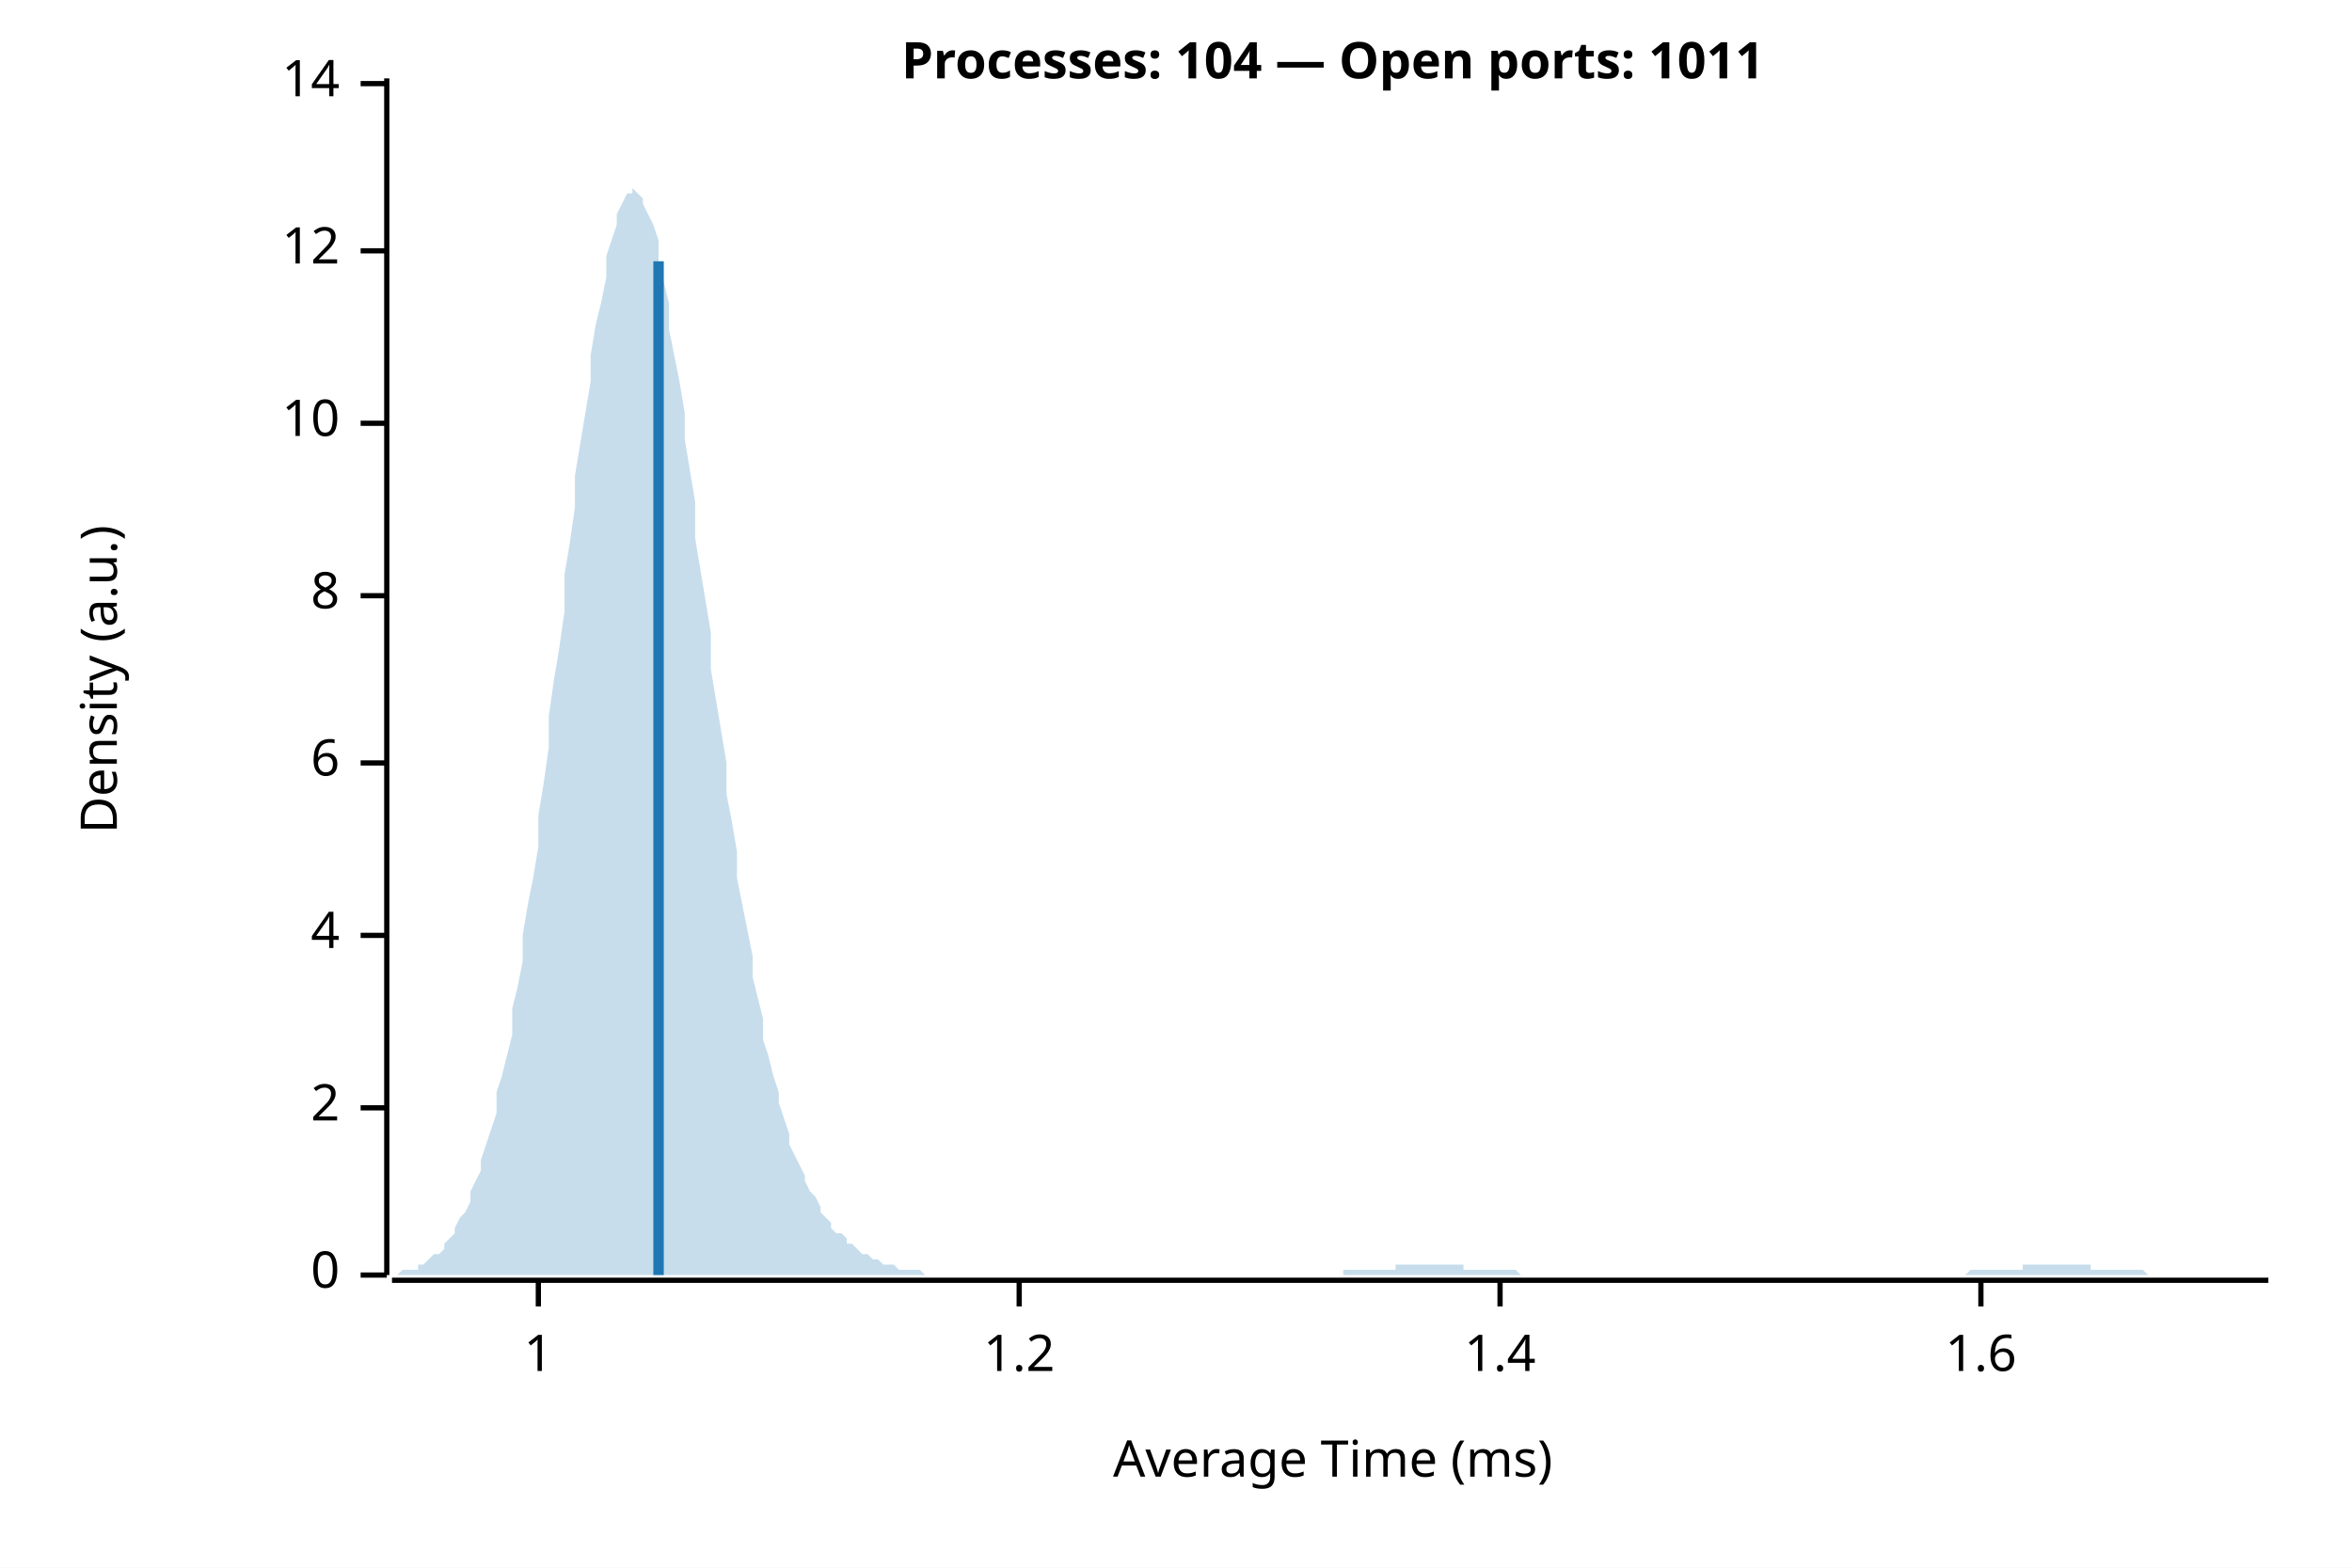
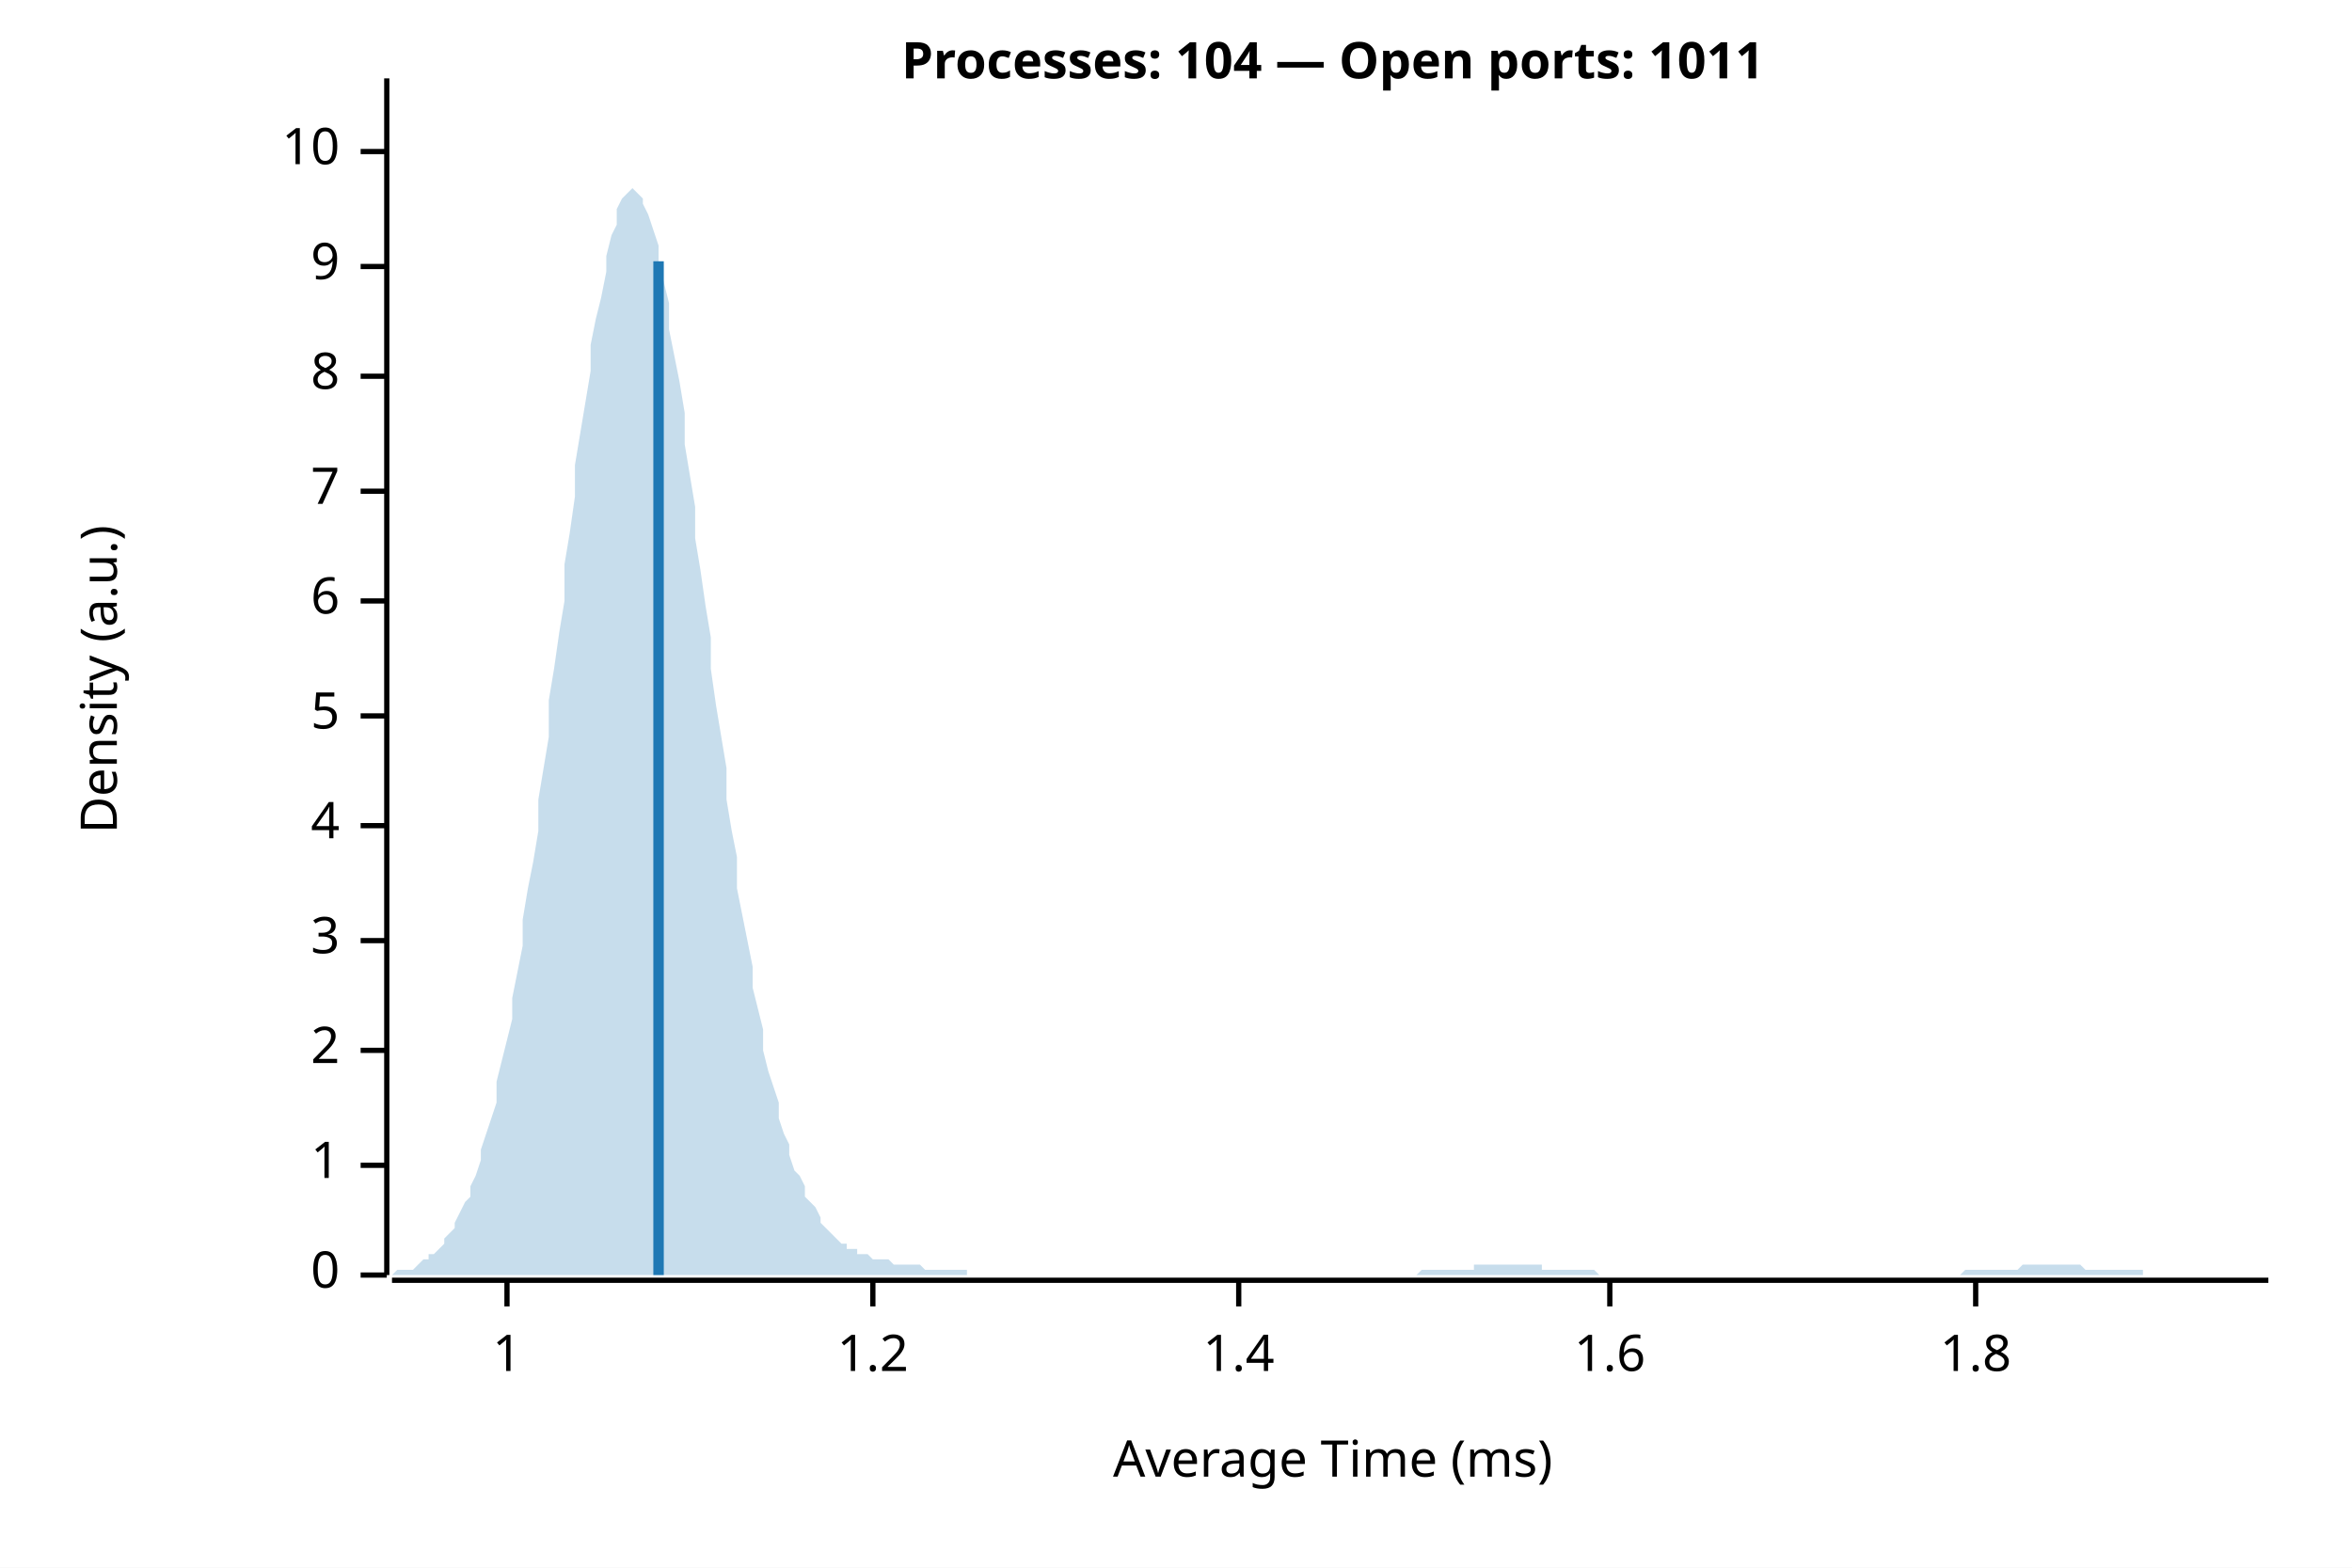
<svg xmlns="http://www.w3.org/2000/svg" width="450" height="300" viewBox="0 0 450 300">
  <rect width="100%" height="100%" fill="white" />
  <text x="255" y="15" font-weight="bold" text-anchor="middle" font-family="sans-serif" font-size="9.677" opacity="1" fill="#000000">Processes: 104 — Open ports: 1011</text>
  <text x="15" y="130" dy="0.76em" text-anchor="middle" font-family="sans-serif" font-size="9.677" opacity="1" fill="#000000" transform="rotate(270, 15, 130)">
Density (a.u.)
</text>
  <text x="255" y="285" dy="-0.5ex" text-anchor="middle" font-family="sans-serif" font-size="9.677" opacity="1" fill="#000000">
Average Time (ms)
</text>
  <polyline fill="none" opacity="1" stroke="#000000" stroke-width="1" points="74,15 74,244 " />
  <text x="65" y="244" dy="0.5ex" text-anchor="end" font-family="sans-serif" font-size="9.677" opacity="1" fill="#000000">
0
</text>
  <polyline fill="none" opacity="1" stroke="#000000" stroke-width="1" points="69,244 74,244 " />
-   <text x="65" y="212" dy="0.5ex" text-anchor="end" font-family="sans-serif" font-size="9.677" opacity="1" fill="#000000">
+   <text x="65" y="223" dy="0.5ex" text-anchor="end" font-family="sans-serif" font-size="9.677" opacity="1" fill="#000000">
+ 1
+ </text>
+   <polyline fill="none" opacity="1" stroke="#000000" stroke-width="1" points="69,223 74,223 " />
+   <text x="65" y="201" dy="0.5ex" text-anchor="end" font-family="sans-serif" font-size="9.677" opacity="1" fill="#000000">
2
</text>
-   <polyline fill="none" opacity="1" stroke="#000000" stroke-width="1" points="69,212 74,212 " />
-   <text x="65" y="179" dy="0.5ex" text-anchor="end" font-family="sans-serif" font-size="9.677" opacity="1" fill="#000000">
+   <polyline fill="none" opacity="1" stroke="#000000" stroke-width="1" points="69,201 74,201 " />
+   <text x="65" y="180" dy="0.5ex" text-anchor="end" font-family="sans-serif" font-size="9.677" opacity="1" fill="#000000">
+ 3
+ </text>
+   <polyline fill="none" opacity="1" stroke="#000000" stroke-width="1" points="69,180 74,180 " />
+   <text x="65" y="158" dy="0.5ex" text-anchor="end" font-family="sans-serif" font-size="9.677" opacity="1" fill="#000000">
4
</text>
-   <polyline fill="none" opacity="1" stroke="#000000" stroke-width="1" points="69,179 74,179 " />
-   <text x="65" y="146" dy="0.5ex" text-anchor="end" font-family="sans-serif" font-size="9.677" opacity="1" fill="#000000">
+   <polyline fill="none" opacity="1" stroke="#000000" stroke-width="1" points="69,158 74,158 " />
+   <text x="65" y="137" dy="0.5ex" text-anchor="end" font-family="sans-serif" font-size="9.677" opacity="1" fill="#000000">
+ 5
+ </text>
+   <polyline fill="none" opacity="1" stroke="#000000" stroke-width="1" points="69,137 74,137 " />
+   <text x="65" y="115" dy="0.5ex" text-anchor="end" font-family="sans-serif" font-size="9.677" opacity="1" fill="#000000">
6
</text>
-   <polyline fill="none" opacity="1" stroke="#000000" stroke-width="1" points="69,146 74,146 " />
-   <text x="65" y="114" dy="0.5ex" text-anchor="end" font-family="sans-serif" font-size="9.677" opacity="1" fill="#000000">
+   <polyline fill="none" opacity="1" stroke="#000000" stroke-width="1" points="69,115 74,115 " />
+   <text x="65" y="94" dy="0.5ex" text-anchor="end" font-family="sans-serif" font-size="9.677" opacity="1" fill="#000000">
+ 7
+ </text>
+   <polyline fill="none" opacity="1" stroke="#000000" stroke-width="1" points="69,94 74,94 " />
+   <text x="65" y="72" dy="0.5ex" text-anchor="end" font-family="sans-serif" font-size="9.677" opacity="1" fill="#000000">
8
</text>
-   <polyline fill="none" opacity="1" stroke="#000000" stroke-width="1" points="69,114 74,114 " />
-   <text x="65" y="81" dy="0.5ex" text-anchor="end" font-family="sans-serif" font-size="9.677" opacity="1" fill="#000000">
+   <polyline fill="none" opacity="1" stroke="#000000" stroke-width="1" points="69,72 74,72 " />
+   <text x="65" y="51" dy="0.5ex" text-anchor="end" font-family="sans-serif" font-size="9.677" opacity="1" fill="#000000">
+ 9
+ </text>
+   <polyline fill="none" opacity="1" stroke="#000000" stroke-width="1" points="69,51 74,51 " />
+   <text x="65" y="29" dy="0.5ex" text-anchor="end" font-family="sans-serif" font-size="9.677" opacity="1" fill="#000000">
10
</text>
-   <polyline fill="none" opacity="1" stroke="#000000" stroke-width="1" points="69,81 74,81 " />
-   <text x="65" y="48" dy="0.5ex" text-anchor="end" font-family="sans-serif" font-size="9.677" opacity="1" fill="#000000">
- 12
- </text>
-   <polyline fill="none" opacity="1" stroke="#000000" stroke-width="1" points="69,48 74,48 " />
-   <text x="65" y="16" dy="0.5ex" text-anchor="end" font-family="sans-serif" font-size="9.677" opacity="1" fill="#000000">
- 14
- </text>
-   <polyline fill="none" opacity="1" stroke="#000000" stroke-width="1" points="69,16 74,16 " />
+   <polyline fill="none" opacity="1" stroke="#000000" stroke-width="1" points="69,29 74,29 " />
  <polyline fill="none" opacity="1" stroke="#000000" stroke-width="1" points="75,245 434,245 " />
-   <text x="103" y="255" dy="0.76em" text-anchor="middle" font-family="sans-serif" font-size="9.677" opacity="1" fill="#000000">
+   <text x="97" y="255" dy="0.76em" text-anchor="middle" font-family="sans-serif" font-size="9.677" opacity="1" fill="#000000">
1
</text>
-   <polyline fill="none" opacity="1" stroke="#000000" stroke-width="1" points="103,245 103,250 " />
-   <text x="195" y="255" dy="0.76em" text-anchor="middle" font-family="sans-serif" font-size="9.677" opacity="1" fill="#000000">
+   <polyline fill="none" opacity="1" stroke="#000000" stroke-width="1" points="97,245 97,250 " />
+   <text x="167" y="255" dy="0.76em" text-anchor="middle" font-family="sans-serif" font-size="9.677" opacity="1" fill="#000000">
1.2
</text>
-   <polyline fill="none" opacity="1" stroke="#000000" stroke-width="1" points="195,245 195,250 " />
-   <text x="287" y="255" dy="0.76em" text-anchor="middle" font-family="sans-serif" font-size="9.677" opacity="1" fill="#000000">
+   <polyline fill="none" opacity="1" stroke="#000000" stroke-width="1" points="167,245 167,250 " />
+   <text x="237" y="255" dy="0.76em" text-anchor="middle" font-family="sans-serif" font-size="9.677" opacity="1" fill="#000000">
1.4
</text>
-   <polyline fill="none" opacity="1" stroke="#000000" stroke-width="1" points="287,245 287,250 " />
-   <text x="379" y="255" dy="0.76em" text-anchor="middle" font-family="sans-serif" font-size="9.677" opacity="1" fill="#000000">
+   <polyline fill="none" opacity="1" stroke="#000000" stroke-width="1" points="237,245 237,250 " />
+   <text x="308" y="255" dy="0.76em" text-anchor="middle" font-family="sans-serif" font-size="9.677" opacity="1" fill="#000000">
1.6
</text>
-   <polyline fill="none" opacity="1" stroke="#000000" stroke-width="1" points="379,245 379,250 " />
-   <polygon opacity="0.25" fill="#1F78B4" points="75,244 75,244 76,244 77,243 77,243 78,243 79,243 80,243 80,242 81,242 82,241 82,241 83,240 84,240 85,239 85,238 86,237 87,236 87,235 88,233 89,232 90,230 90,228 91,226 92,224 92,222 93,219 94,216 95,213 95,209 96,206 97,202 98,198 98,193 99,189 100,184 100,179 101,173 102,168 103,162 103,156 104,150 105,143 105,137 106,130 107,124 108,117 108,110 109,104 110,97 110,91 111,85 112,79 113,73 113,68 114,62 115,58 116,53 116,49 117,46 118,43 118,41 119,39 120,37 121,37 121,36 122,37 123,38 123,39 124,41 125,43 126,46 126,50 127,54 128,58 128,63 129,68 130,73 131,79 131,84 132,90 133,96 133,103 134,109 135,115 136,121 136,128 137,134 138,140 139,146 139,152 140,157 141,163 141,168 142,173 143,178 144,183 144,187 145,191 146,195 146,199 147,202 148,206 149,209 149,211 150,214 151,217 151,219 152,221 153,223 154,225 154,226 155,228 156,229 157,231 157,232 158,233 159,234 159,235 160,236 161,236 162,237 162,238 163,238 164,239 164,239 165,240 166,240 167,241 167,241 168,241 169,242 169,242 170,242 171,242 172,243 172,243 173,243 174,243 175,243 175,243 176,243 177,244 177,244 178,244 179,244 180,244 180,244 181,244 182,244 182,244 183,244 184,244 185,244 185,244 186,244 187,244 187,244 188,244 189,244 190,244 190,244 191,244 192,244 192,244 193,244 194,244 195,244 195,244 196,244 197,244 198,244 198,244 199,244 200,244 200,244 201,244 202,244 203,244 203,244 204,244 205,244 205,244 206,244 207,244 208,244 208,244 209,244 210,244 210,244 211,244 212,244 213,244 213,244 214,244 215,244 216,244 216,244 217,244 218,244 218,244 219,244 220,244 221,244 221,244 222,244 223,244 223,244 224,244 225,244 226,244 226,244 227,244 228,244 228,244 229,244 230,244 231,244 231,244 232,244 233,244 233,244 234,244 235,244 236,244 236,244 237,244 238,244 239,244 239,244 240,244 241,244 241,244 242,244 243,244 244,244 244,244 245,244 246,244 246,244 247,244 248,244 249,244 249,244 250,244 251,244 251,244 252,244 253,244 254,244 254,244 255,244 256,244 257,244 257,243 258,243 259,243 259,243 260,243 261,243 262,243 262,243 263,243 264,243 264,243 265,243 266,243 267,243 267,242 268,242 269,242 269,242 270,242 271,242 272,242 272,242 273,242 274,242 275,242 275,242 276,242 277,242 277,242 278,242 279,242 280,242 280,243 281,243 282,243 282,243 283,243 284,243 285,243 285,243 286,243 287,243 287,243 288,243 289,243 290,243 290,243 291,244 292,244 292,244 293,244 294,244 295,244 295,244 296,244 297,244 298,244 298,244 299,244 300,244 300,244 301,244 302,244 303,244 303,244 304,244 305,244 305,244 306,244 307,244 308,244 308,244 309,244 310,244 310,244 311,244 312,244 313,244 313,244 314,244 315,244 316,244 316,244 317,244 318,244 318,244 319,244 320,244 321,244 321,244 322,244 323,244 323,244 324,244 325,244 326,244 326,244 327,244 328,244 328,244 329,244 330,244 331,244 331,244 332,244 333,244 333,244 334,244 335,244 336,244 336,244 337,244 338,244 339,244 339,244 340,244 341,244 341,244 342,244 343,244 344,244 344,244 345,244 346,244 346,244 347,244 348,244 349,244 349,244 350,244 351,244 351,244 352,244 353,244 354,244 354,244 355,244 356,244 357,244 357,244 358,244 359,244 359,244 360,244 361,244 362,244 362,244 363,244 364,244 364,244 365,244 366,244 367,244 367,244 368,244 369,244 369,244 370,244 371,244 372,244 372,244 373,244 374,244 375,244 375,244 376,244 377,243 377,243 378,243 379,243 380,243 380,243 381,243 382,243 382,243 383,243 384,243 385,243 385,243 386,243 387,243 387,242 388,242 389,242 390,242 390,242 391,242 392,242 392,242 393,242 394,242 395,242 395,242 396,242 397,242 398,242 398,242 399,242 400,242 400,243 401,243 402,243 403,243 403,243 404,243 405,243 405,243 406,243 407,243 408,243 408,243 409,243 410,243 410,243 411,244 412,244 413,244 413,244 414,244 415,244 416,244 416,244 417,244 418,244 418,244 419,244 420,244 421,244 421,244 422,244 423,244 423,244 424,244 425,244 426,244 426,244 427,244 428,244 428,244 429,244 430,244 431,244 431,244 432,244 433,244 434,244 434,244 75,244 " />
+   <polyline fill="none" opacity="1" stroke="#000000" stroke-width="1" points="308,245 308,250 " />
+   <text x="378" y="255" dy="0.76em" text-anchor="middle" font-family="sans-serif" font-size="9.677" opacity="1" fill="#000000">
+ 1.8
+ </text>
+   <polyline fill="none" opacity="1" stroke="#000000" stroke-width="1" points="378,245 378,250 " />
+   <polygon opacity="0.25" fill="#1F78B4" points="75,244 75,244 76,243 77,243 77,243 78,243 79,243 80,242 80,242 81,241 82,241 82,240 83,240 84,239 85,238 85,237 86,236 87,235 87,234 88,232 89,230 90,229 90,227 91,225 92,222 92,220 93,217 94,214 95,211 95,207 96,203 97,199 98,195 98,191 99,186 100,181 100,176 101,170 102,165 103,159 103,153 104,147 105,141 105,134 106,128 107,121 108,115 108,108 109,102 110,95 110,89 111,83 112,77 113,71 113,66 114,61 115,57 116,52 116,49 117,45 118,43 118,40 119,38 120,37 121,36 121,36 122,37 123,38 123,39 124,41 125,44 126,47 126,50 127,54 128,58 128,63 129,68 130,73 131,79 131,85 132,91 133,97 133,103 134,109 135,116 136,122 136,128 137,135 138,141 139,147 139,153 140,159 141,164 141,170 142,175 143,180 144,185 144,189 145,193 146,197 146,201 147,205 148,208 149,211 149,214 150,217 151,219 151,221 152,224 153,225 154,227 154,229 155,230 156,231 157,233 157,234 158,235 159,236 159,236 160,237 161,238 162,238 162,239 163,239 164,239 164,240 165,240 166,240 167,241 167,241 168,241 169,241 169,241 170,241 171,242 172,242 172,242 173,242 174,242 175,242 175,242 176,242 177,243 177,243 178,243 179,243 180,243 180,243 181,243 182,243 182,243 183,243 184,243 185,243 185,244 186,244 187,244 187,244 188,244 189,244 190,244 190,244 191,244 192,244 192,244 193,244 194,244 195,244 195,244 196,244 197,244 198,244 198,244 199,244 200,244 200,244 201,244 202,244 203,244 203,244 204,244 205,244 205,244 206,244 207,244 208,244 208,244 209,244 210,244 210,244 211,244 212,244 213,244 213,244 214,244 215,244 216,244 216,244 217,244 218,244 218,244 219,244 220,244 221,244 221,244 222,244 223,244 223,244 224,244 225,244 226,244 226,244 227,244 228,244 228,244 229,244 230,244 231,244 231,244 232,244 233,244 233,244 234,244 235,244 236,244 236,244 237,244 238,244 239,244 239,244 240,244 241,244 241,244 242,244 243,244 244,244 244,244 245,244 246,244 246,244 247,244 248,244 249,244 249,244 250,244 251,244 251,244 252,244 253,244 254,244 254,244 255,244 256,244 257,244 257,244 258,244 259,244 259,244 260,244 261,244 262,244 262,244 263,244 264,244 264,244 265,244 266,244 267,244 267,244 268,244 269,244 269,244 270,244 271,244 272,243 272,243 273,243 274,243 275,243 275,243 276,243 277,243 277,243 278,243 279,243 280,243 280,243 281,243 282,243 282,242 283,242 284,242 285,242 285,242 286,242 287,242 287,242 288,242 289,242 290,242 290,242 291,242 292,242 292,242 293,242 294,242 295,242 295,243 296,243 297,243 298,243 298,243 299,243 300,243 300,243 301,243 302,243 303,243 303,243 304,243 305,243 305,243 306,244 307,244 308,244 308,244 309,244 310,244 310,244 311,244 312,244 313,244 313,244 314,244 315,244 316,244 316,244 317,244 318,244 318,244 319,244 320,244 321,244 321,244 322,244 323,244 323,244 324,244 325,244 326,244 326,244 327,244 328,244 328,244 329,244 330,244 331,244 331,244 332,244 333,244 333,244 334,244 335,244 336,244 336,244 337,244 338,244 339,244 339,244 340,244 341,244 341,244 342,244 343,244 344,244 344,244 345,244 346,244 346,244 347,244 348,244 349,244 349,244 350,244 351,244 351,244 352,244 353,244 354,244 354,244 355,244 356,244 357,244 357,244 358,244 359,244 359,244 360,244 361,244 362,244 362,244 363,244 364,244 364,244 365,244 366,244 367,244 367,244 368,244 369,244 369,244 370,244 371,244 372,244 372,244 373,244 374,244 375,244 375,244 376,243 377,243 377,243 378,243 379,243 380,243 380,243 381,243 382,243 382,243 383,243 384,243 385,243 385,243 386,243 387,242 387,242 388,242 389,242 390,242 390,242 391,242 392,242 392,242 393,242 394,242 395,242 395,242 396,242 397,242 398,242 398,242 399,243 400,243 400,243 401,243 402,243 403,243 403,243 404,243 405,243 405,243 406,243 407,243 408,243 408,243 409,243 410,243 410,244 411,244 412,244 413,244 413,244 414,244 415,244 416,244 416,244 417,244 418,244 418,244 419,244 420,244 421,244 421,244 422,244 423,244 423,244 424,244 425,244 426,244 426,244 427,244 428,244 428,244 429,244 430,244 431,244 431,244 432,244 433,244 434,244 434,244 75,244 " />
  <polyline fill="none" opacity="1" stroke="#1F78B4" stroke-width="2" points="126,244 126,50 " />
</svg>
